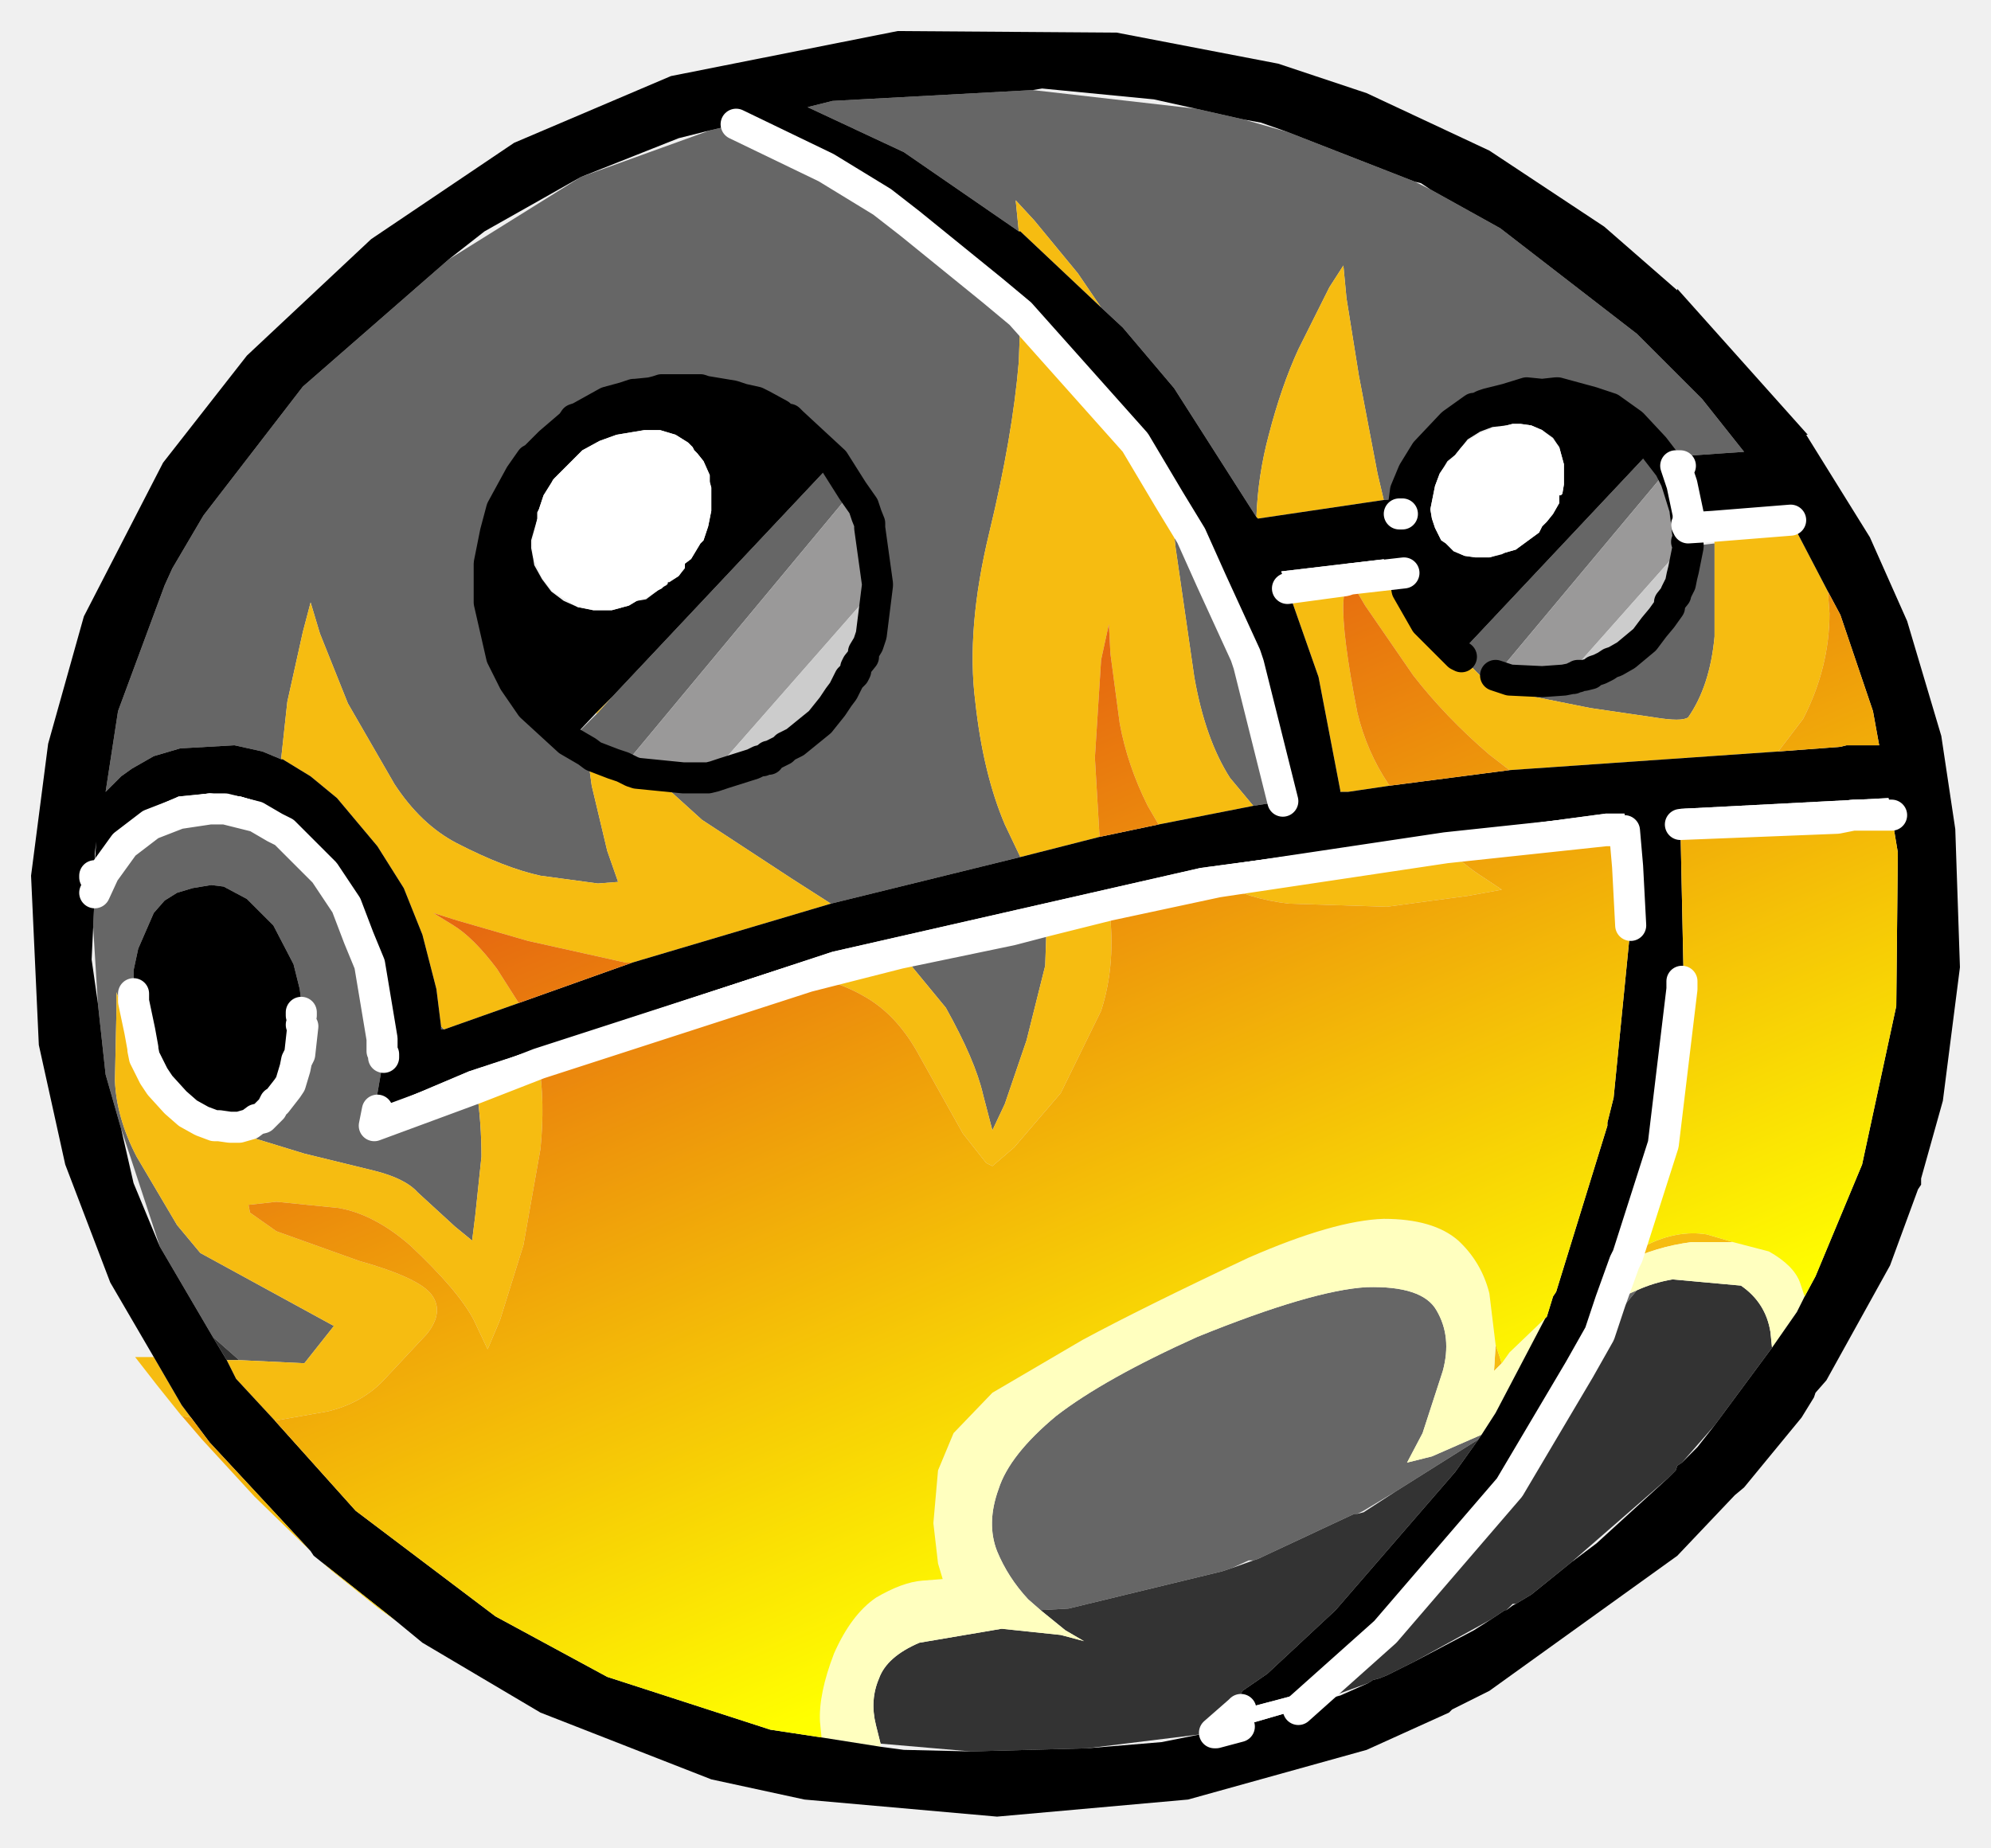
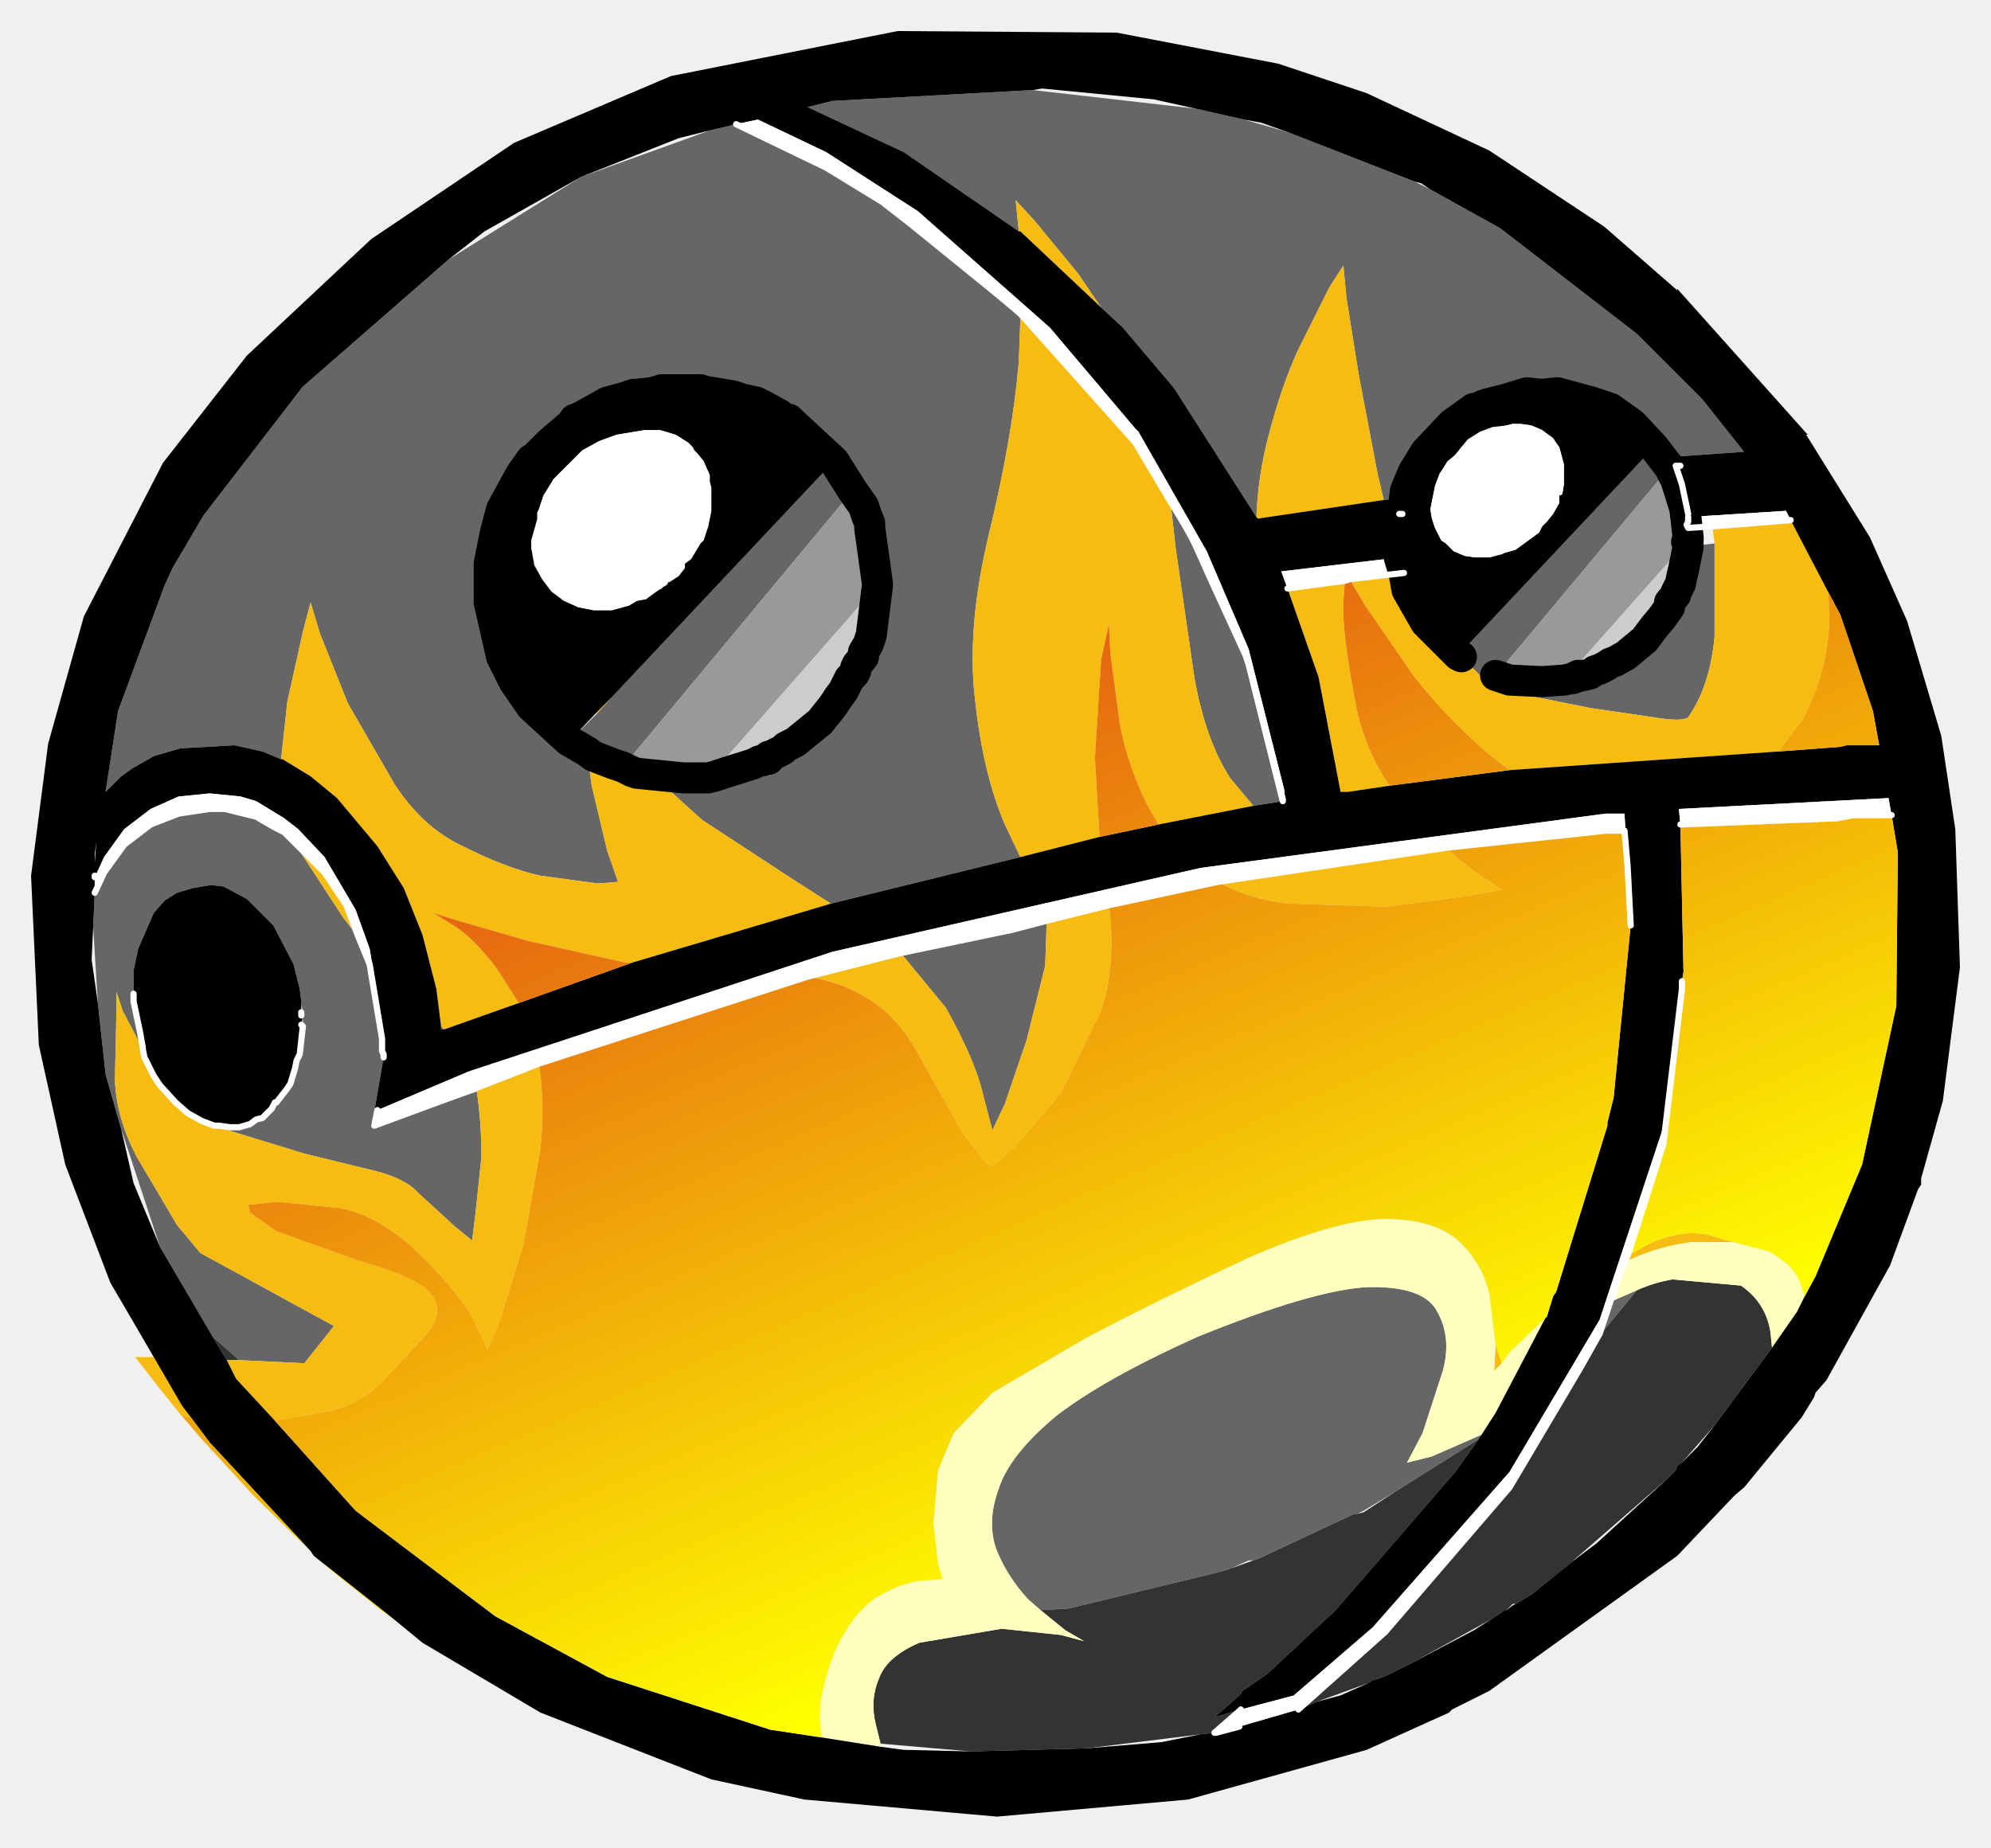
<svg xmlns="http://www.w3.org/2000/svg" width="444.854px" height="412.93px" viewBox="-32.05 -29.75 64.1 59.5">
  <defs>
    <linearGradient gradientTransform="matrix(-0.0067, -0.0156, 0.0156, -0.0067, 2.55, 6.8)" gradientUnits="userSpaceOnUse" id="gradient0" spreadMethod="pad" x1="-819.2" x2="819.2">
      <stop offset="0.0" stop-color="#ffff00" />
      <stop offset="1.0" stop-color="#e66910" />
    </linearGradient>
  </defs>
  <g id="x1_shape0" transform="matrix(1, 0, 0, 1, 0, 0)">
    <path d="M1.2 -26.85 L6.45 -26.25 8.0 -25.9 9.4 -25.5 13.5 -23.9 14.0 -23.65 16.25 -22.4 20.65 -19.0 22.75 -16.9 24.1 -15.2 21.95 -15.05 22.05 -14.75 21.9 -14.75 22.1 -14.15 21.95 -14.15 21.9 -14.3 21.95 -14.15 21.9 -14.15 21.9 -14.3 21.7 -14.7 21.2 -15.35 21.7 -14.7 16.1 -8.0 16.55 -7.85 17.6 -7.75 17.65 -7.75 18.25 -7.8 18.55 -7.9 18.65 -7.95 18.75 -7.95 18.8 -7.95 18.8 -8.0 18.95 -8.0 19.15 -8.05 19.3 -8.15 19.35 -8.15 19.65 -8.25 19.95 -8.45 20.3 -8.65 20.9 -9.15 21.45 -9.85 21.7 -10.2 21.7 -10.35 21.9 -10.55 21.9 -10.6 21.9 -10.65 22.05 -10.95 22.1 -11.2 22.05 -10.95 21.9 -10.65 21.95 -10.9 22.05 -10.95 22.05 -11.0 22.1 -11.2 22.15 -11.4 22.3 -12.15 23.15 -12.25 23.15 -9.25 Q23.0 -7.65 22.3 -6.65 22.1 -6.5 21.2 -6.65 L19.15 -6.95 17.15 -7.35 16.3 -7.55 15.75 -7.85 15.0 -8.6 14.95 -8.65 14.9 -8.65 21.2 -15.35 21.2 -15.4 21.05 -15.6 20.9 -15.7 20.5 -16.1 19.8 -16.6 19.2 -16.8 18.95 -16.9 18.1 -17.1 18.05 -17.1 17.6 -17.05 17.1 -17.1 16.55 -16.95 16.45 -16.9 16.4 -16.9 15.85 -16.75 15.7 -16.7 15.5 -16.6 15.4 -16.6 14.7 -16.1 13.85 -15.2 13.45 -14.55 13.15 -13.95 13.05 -13.2 13.0 -13.2 13.0 -13.35 13.1 -13.7 12.5 -13.65 12.3 -14.5 11.7 -17.65 11.3 -20.15 11.2 -21.2 10.75 -20.5 9.75 -18.5 Q9.2 -17.3 8.8 -15.75 8.45 -14.45 8.4 -13.1 L5.75 -17.25 4.1 -19.2 3.4 -19.85 2.65 -20.95 1.25 -22.65 0.65 -23.3 0.75 -22.3 -2.95 -24.85 -6.05 -26.3 -5.25 -26.5 1.2 -26.85 M-0.1 -20.4 L0.8 -19.5 0.75 -18.1 Q0.55 -15.7 -0.2 -12.6 -0.95 -9.5 -0.65 -7.15 -0.4 -4.85 0.3 -3.2 L0.8 -2.15 -5.3 -0.65 -6.55 -1.45 -9.45 -3.35 -11.05 -4.8 -10.05 -4.7 -9.6 -4.7 -9.25 -4.7 -9.05 -4.75 -9.25 -4.7 -9.6 -4.7 -9.6 -4.75 -9.2 -4.75 -9.05 -4.75 -8.75 -4.85 -8.25 -4.95 -7.8 -5.15 -7.5 -5.25 -7.45 -5.3 -7.4 -5.3 -7.3 -5.3 -7.3 -5.35 -7.3 -5.3 -7.4 -5.3 -7.35 -5.35 -7.3 -5.35 -7.3 -5.4 -7.25 -5.4 -7.15 -5.45 -7.25 -5.4 -7.3 -5.4 -7.25 -5.45 -7.15 -5.45 -6.85 -5.6 -6.8 -5.65 -6.75 -5.7 -6.6 -5.75 -6.55 -5.8 -6.45 -5.85 -5.65 -6.5 -5.25 -7.0 -5.65 -6.5 -6.45 -5.85 -6.55 -5.8 -6.45 -5.9 -5.65 -6.55 -5.25 -7.0 -5.05 -7.3 -4.85 -7.55 -4.7 -7.9 -4.65 -7.95 -4.55 -8.05 -4.65 -7.95 -4.5 -8.15 -4.55 -8.05 -4.5 -8.2 -4.5 -8.25 -4.4 -8.35 -4.25 -8.6 -4.1 -9.0 -4.05 -9.15 -4.0 -9.3 -4.0 -9.45 -3.9 -9.75 -3.85 -10.35 -3.75 -10.95 -3.9 -12.3 -4.05 -12.75 -4.05 -12.9 -4.15 -13.15 -4.05 -12.9 -4.05 -12.75 -4.15 -13.15 -4.25 -13.45 -4.55 -14.0 -4.6 -13.95 -5.2 -14.9 -4.6 -13.95 -12.0 -5.05 -12.05 -5.05 -12.3 -5.15 -13.15 -5.6 -13.15 -5.55 -13.0 -4.45 -12.5 -2.35 -12.15 -1.35 -12.8 -1.3 -14.65 -1.55 Q-15.8 -1.8 -17.35 -2.6 -18.5 -3.2 -19.35 -4.5 L-20.85 -7.1 -21.75 -9.35 -22.05 -10.35 -22.3 -9.4 -22.8 -7.15 -23.0 -5.3 -23.6 -5.55 -24.5 -5.75 -26.25 -5.65 -27.1 -5.4 -27.8 -5.0 -28.15 -4.75 -28.65 -4.25 -28.25 -6.85 -26.75 -10.9 -26.5 -11.45 -25.5 -13.15 -22.3 -17.3 -17.6 -21.4 -13.35 -24.05 -9.2 -25.55 -8.35 -25.75 -5.45 -24.35 -2.75 -22.55 -0.1 -20.4 M8.3 -3.8 L7.55 -4.7 Q6.75 -5.95 6.4 -7.95 L5.8 -12.1 5.65 -13.45 6.95 -11.05 8.05 -8.65 8.15 -8.35 9.25 -3.95 8.3 -3.8 M-19.9 6.0 L-20.0 6.5 -20.0 6.55 -16.7 5.4 Q-16.55 6.4 -16.55 7.5 L-16.75 9.4 -16.85 10.2 -17.4 9.75 -18.6 8.65 Q-19.0 8.2 -20.0 7.95 L-22.25 7.4 -24.7 6.65 -25.0 6.5 -24.65 6.55 -24.35 6.55 -23.95 6.45 -23.8 6.3 -23.6 6.25 -23.3 5.95 -23.2 5.75 -23.15 5.75 -22.95 5.55 -22.8 5.3 -22.7 5.15 -22.55 4.65 -22.45 4.4 -22.4 4.2 -22.3 3.3 -22.3 3.0 -22.3 2.8 -22.35 2.6 -22.35 2.5 -22.4 2.1 -22.6 1.3 -23.25 0.05 -24.1 -0.8 -24.85 -1.2 -25.25 -1.25 -25.85 -1.15 -26.35 -1.0 -26.75 -0.75 -27.1 -0.35 -27.6 0.8 -27.75 1.5 -27.75 2.25 -27.75 2.5 -27.55 3.45 -27.5 3.95 -28.1 2.8 -28.3 2.2 -28.3 2.75 -28.35 5.05 Q-28.3 6.25 -27.65 7.5 L-26.35 9.7 -25.6 10.6 -21.3 12.95 -22.25 14.15 -24.35 14.05 -25.2 13.3 -26.9 10.4 -28.15 6.6 -28.65 4.85 -28.9 2.55 -29.05 0.1 -29.0 -1.0 -28.7 -1.65 -28.05 -2.55 -27.2 -3.2 -26.3 -3.55 -25.3 -3.7 -24.8 -3.7 -23.8 -3.45 -23.2 -3.1 -22.6 -2.65 -22.55 -2.6 -22.5 -2.5 -21.0 -0.2 -20.5 0.45 -20.15 1.3 -19.75 3.7 -19.75 4.1 -19.7 4.2 -19.7 4.3 -20.0 6.05 -19.9 6.0 M0.5 0.2 L1.65 -0.1 1.6 1.35 1.0 3.75 0.3 5.8 -0.1 6.65 -0.4 5.5 Q-0.65 4.4 -1.6 2.7 L-3.0 1.0 0.5 0.2 M18.55 -7.9 L18.6 -7.9 18.65 -7.95 18.6 -7.9 18.55 -7.9 M19.85 12.15 L20.65 11.8 19.45 13.25 19.85 12.15 M15.65 16.45 L15.55 16.6 12.85 18.3 11.85 18.9 11.65 19.0 11.55 19.0 8.45 20.45 8.3 20.5 8.15 20.5 7.6 20.75 7.3 20.85 2.35 22.05 1.45 22.1 1.05 21.75 Q0.4 21.05 0.05 20.2 -0.3 19.3 0.1 18.2 0.45 17.1 1.95 15.85 3.5 14.65 6.5 13.3 10.2 11.8 11.95 11.7 13.75 11.65 14.2 12.45 14.7 13.3 14.4 14.4 L13.75 16.4 13.25 17.35 14.05 17.15 15.65 16.45 M-13.75 -5.9 L-13.15 -5.55 -13.75 -5.9 -13.7 -5.9 -12.85 -6.75 -12.35 -7.3 -5.2 -14.9 -5.0 -14.6 -5.2 -14.95 -5.65 -15.4 -6.15 -15.9 -6.55 -16.15 -6.65 -16.25 -6.8 -16.3 -6.95 -16.4 -7.15 -16.55 -7.5 -16.7 -7.7 -16.8 -7.85 -16.85 -8.25 -17.0 -8.85 -17.15 -9.35 -17.15 -9.5 -17.2 -9.65 -17.2 -10.05 -17.25 -10.45 -17.2 -10.75 -17.2 -10.9 -17.15 -10.75 -17.2 -10.85 -17.15 -10.9 -17.15 -11.35 -17.15 -11.6 -17.05 -11.65 -17.05 -11.95 -16.95 -11.65 -17.05 -11.9 -16.95 -11.95 -16.95 -12.5 -16.8 -13.05 -16.55 -13.4 -16.3 -13.55 -16.25 -13.65 -16.1 -14.0 -15.9 -14.7 -15.2 -14.85 -15.0 -14.95 -14.95 -15.3 -14.45 -15.9 -13.35 -16.1 -12.6 -16.2 -12.25 -16.3 -11.6 -16.3 -10.35 -15.9 -8.6 -15.5 -7.8 -14.95 -7.0 -13.75 -5.9 M-17.85 3.3 L-17.75 3.4 -17.85 3.4 -17.85 3.3 M-12.0 -5.05 L-12.3 -5.15 -12.0 -5.05" fill="#666666" fill-rule="evenodd" stroke="none" />
    <path d="M25.0 13.65 L23.15 16.15 22.1 17.35 21.95 17.45 21.9 17.6 21.65 17.85 18.55 20.55 17.25 21.6 16.75 21.9 16.65 21.9 16.45 22.1 16.4 22.1 15.95 22.4 13.5 23.75 12.6 24.2 12.35 24.3 12.15 24.35 12.0 24.45 10.35 25.05 9.75 25.3 12.55 22.8 16.55 18.15 18.8 14.35 19.45 13.25 20.65 11.8 Q21.2 11.55 21.8 11.45 L24.0 11.65 Q24.8 12.2 24.95 13.15 L25.0 13.65 M7.05 26.05 L6.6 26.1 2.95 26.55 -0.8 26.65 -3.7 26.4 -3.85 25.8 Q-4.05 25.0 -3.75 24.3 -3.5 23.6 -2.45 23.15 L0.2 22.7 2.1 22.9 2.85 23.1 2.25 22.75 1.45 22.1 2.35 22.05 7.3 20.85 7.6 20.75 8.3 20.5 8.45 20.45 11.55 19.0 11.65 19.0 11.85 18.95 12.85 18.3 15.55 16.6 14.8 17.65 10.95 22.1 8.75 24.15 7.95 24.7 7.9 24.8 7.05 25.55 7.9 25.3 7.85 25.35 7.05 26.05 M-24.75 14.05 L-25.2 13.3 -24.35 14.05 -24.75 14.05" fill="#333333" fill-rule="evenodd" stroke="none" />
    <path d="M25.6 -13.0 L26.8 -10.7 26.85 -10.0 Q26.85 -8.25 26.0 -6.6 L25.2 -5.55 16.55 -4.95 15.9 -5.45 Q14.5 -6.65 13.45 -8.0 L11.9 -10.25 11.4 -11.1 13.15 -11.3 13.25 -10.75 13.85 -9.7 14.9 -8.65 14.95 -8.65 15.0 -8.6 15.75 -7.85 16.3 -7.55 17.15 -7.35 19.15 -6.95 21.2 -6.65 Q22.1 -6.5 22.3 -6.65 23.0 -7.65 23.15 -9.25 L23.15 -12.25 23.1 -12.65 23.1 -12.8 25.6 -13.0 M12.7 -4.45 L11.35 -4.25 11.1 -4.25 11.1 -4.3 10.4 -7.95 9.4 -10.8 11.25 -11.05 11.2 -10.35 Q11.15 -9.35 11.65 -6.8 11.95 -5.55 12.65 -4.5 L12.7 -4.45 M12.5 -13.65 L8.45 -13.05 8.4 -13.1 Q8.45 -14.45 8.8 -15.75 9.2 -17.3 9.75 -18.5 L10.75 -20.5 11.2 -21.2 11.3 -20.15 11.7 -17.65 12.3 -14.5 12.5 -13.65 M3.4 -19.85 L0.8 -22.3 0.75 -22.3 0.65 -23.3 1.25 -22.65 2.65 -20.95 3.4 -19.85 M-27.1 13.95 L-26.2 15.5 -25.9 15.9 -26.2 15.85 -27.0 14.85 -27.7 13.95 -27.1 13.95 M0.8 -19.5 L0.8 -19.65 4.5 -15.5 5.6 -13.65 5.65 -13.45 5.8 -12.1 6.4 -7.95 Q6.75 -5.95 7.55 -4.7 L8.3 -3.8 5.25 -3.2 4.9 -3.8 Q4.25 -5.1 4.0 -6.45 L3.7 -8.7 3.65 -9.65 3.4 -8.5 3.2 -5.35 3.35 -2.8 0.8 -2.15 0.3 -3.2 Q-0.4 -4.85 -0.65 -7.15 -0.95 -9.5 -0.2 -12.6 0.55 -15.7 0.75 -18.1 L0.8 -19.5 M1.65 -0.1 L3.65 -0.6 Q3.9 1.25 3.4 2.8 L2.1 5.45 0.6 7.2 -0.1 7.8 -0.3 7.7 -1.05 6.75 -2.45 4.25 Q-3.15 2.95 -4.2 2.35 -5.05 1.85 -6.05 1.7 L-3.1 0.95 -3.0 1.0 -1.6 2.7 Q-0.65 4.4 -0.4 5.5 L-0.1 6.65 0.3 5.8 1.0 3.75 1.6 1.35 1.65 -0.1 M7.15 -1.35 L14.5 -2.45 Q15.15 -1.85 15.7 -1.5 L16.3 -1.1 15.2 -0.9 12.6 -0.55 9.45 -0.65 Q8.15 -0.8 7.15 -1.35 M-16.75 5.3 L-14.7 4.5 Q-14.5 5.75 -14.65 7.25 L-15.2 10.35 -15.95 12.75 -16.35 13.7 -16.8 12.75 Q-17.3 11.8 -18.85 10.35 -20.0 9.35 -21.15 9.15 L-23.15 8.95 -24.05 9.05 -24.0 9.3 -23.15 9.9 -20.5 10.85 Q-18.55 11.4 -18.15 11.95 -17.75 12.5 -18.3 13.2 L-19.75 14.75 Q-20.45 15.45 -21.5 15.7 L-23.2 16.0 -24.45 14.65 -24.75 14.05 -24.35 14.05 -22.25 14.15 -21.3 12.95 -25.6 10.6 -26.35 9.7 -27.65 7.5 Q-28.3 6.25 -28.35 5.05 L-28.3 2.75 -28.3 2.2 -28.1 2.8 -27.5 3.95 -27.45 4.0 -27.45 4.05 -27.4 4.3 -27.1 4.9 -26.9 5.2 -26.4 5.75 -26.0 6.1 -25.55 6.35 -25.15 6.5 -25.0 6.5 -24.7 6.65 -22.25 7.4 -20.0 7.95 Q-19.0 8.2 -18.6 8.65 L-17.4 9.75 -16.85 10.2 -16.75 9.4 -16.55 7.5 Q-16.55 6.4 -16.7 5.4 L-16.75 5.3 M15.0 -8.6 L14.9 -8.65 15.0 -8.6 M20.35 10.7 L20.95 10.35 Q21.95 9.85 22.9 10.0 L23.75 10.25 22.4 10.25 Q21.25 10.4 20.25 10.9 L20.35 10.7 M16.3 14.15 L16.05 14.4 16.1 13.6 16.1 13.55 16.3 14.15 M-23.0 -5.3 L-22.8 -7.15 -22.3 -9.4 -22.05 -10.35 -21.75 -9.35 -20.85 -7.1 -19.35 -4.5 Q-18.5 -3.2 -17.35 -2.6 -15.8 -1.8 -14.65 -1.55 L-12.8 -1.3 -12.15 -1.35 -12.5 -2.35 -13.0 -4.45 -13.15 -5.55 -12.95 -5.4 -12.3 -5.15 -12.95 -5.4 -13.15 -5.55 -13.15 -5.6 -12.3 -5.15 -12.05 -5.05 -11.7 -4.9 -11.55 -4.85 -11.05 -4.8 -9.45 -3.35 -6.55 -1.45 -5.3 -0.65 -11.7 1.25 -11.9 1.25 -15.05 0.55 -17.3 -0.1 -18.1 -0.35 -17.45 0.05 Q-16.8 0.45 -16.05 1.45 L-15.35 2.55 -17.75 3.4 -17.85 3.3 -18.0 2.1 -18.45 0.35 -19.05 -1.15 -19.9 -2.5 -21.2 -4.05 -22.05 -4.75 -22.95 -5.3 -23.0 -5.3 M-22.55 -2.6 L-21.6 -1.65 -20.9 -0.6 -20.5 0.45 -21.0 -0.2 -22.5 -2.5 -22.55 -2.6 M-12.35 -7.3 L-12.85 -6.75 -12.85 -6.8 -12.35 -7.3" fill="#f6bc11" fill-rule="evenodd" stroke="none" />
    <path d="M26.05 12.0 L25.8 12.5 25.0 13.65 24.95 13.15 Q24.8 12.2 24.0 11.65 L21.8 11.45 Q21.2 11.55 20.65 11.8 L19.85 12.15 19.8 12.15 20.25 10.9 Q21.25 10.4 22.4 10.25 L23.75 10.25 24.9 10.55 Q25.7 11.0 25.9 11.55 L26.05 12.0 M-3.7 26.5 L-5.6 26.2 -5.65 25.7 Q-5.7 24.8 -5.2 23.5 -4.65 22.25 -3.85 21.7 -3.0 21.2 -2.35 21.15 L-1.7 21.1 -1.85 20.6 -2.0 19.3 -1.85 17.6 -1.35 16.4 -0.1 15.1 2.8 13.4 Q4.75 12.35 8.15 10.75 10.9 9.55 12.5 9.5 14.1 9.5 14.9 10.2 15.65 10.9 15.9 11.9 L16.1 13.55 16.1 13.6 16.05 14.4 16.3 14.15 16.55 13.8 17.75 12.65 17.7 12.7 16.1 15.75 15.65 16.45 14.05 17.15 13.25 17.35 13.75 16.4 14.4 14.4 Q14.7 13.3 14.2 12.45 13.75 11.65 11.95 11.7 10.2 11.8 6.5 13.3 3.5 14.65 1.95 15.85 0.45 17.1 0.1 18.2 -0.3 19.3 0.05 20.2 0.4 21.05 1.05 21.75 L1.45 22.1 2.25 22.75 2.85 23.1 2.1 22.9 0.2 22.7 -2.45 23.15 Q-3.5 23.6 -3.75 24.3 -4.05 25.0 -3.85 25.8 L-3.7 26.4 -3.7 26.5" fill="#ffffbf" fill-rule="evenodd" stroke="none" />
    <path d="M6.45 -26.25 L5.1 -26.55 1.5 -26.9 1.2 -26.85 -5.25 -26.5 -6.05 -26.3 -2.95 -24.85 0.75 -22.3 0.8 -22.3 3.4 -19.85 4.1 -19.2 5.75 -17.25 8.4 -13.1 8.45 -13.05 12.5 -13.65 13.1 -13.7 13.0 -13.35 13.0 -13.2 13.0 -12.85 13.0 -12.65 12.95 -12.45 13.0 -11.9 13.0 -11.8 13.0 -11.9 12.95 -12.45 13.0 -12.65 13.0 -12.85 13.1 -13.2 13.2 -13.95 13.45 -14.55 13.85 -15.2 14.7 -16.1 15.4 -16.6 15.5 -16.6 15.7 -16.7 15.85 -16.75 16.45 -16.9 17.1 -17.1 17.6 -17.05 18.05 -17.1 18.1 -17.1 18.95 -16.9 19.2 -16.8 19.8 -16.6 20.5 -16.1 20.9 -15.7 21.05 -15.6 21.2 -15.4 21.2 -15.35 20.5 -16.1 21.2 -15.35 14.9 -8.65 13.85 -9.7 13.25 -10.75 13.15 -11.3 13.0 -11.8 9.2 -11.35 9.4 -10.8 10.4 -7.95 11.1 -4.3 11.1 -4.25 11.35 -4.25 12.7 -4.45 16.55 -4.95 25.2 -5.55 27.2 -5.7 27.4 -5.75 28.45 -5.75 28.25 -6.85 27.2 -9.95 26.8 -10.7 25.6 -13.0 25.45 -13.3 22.3 -13.1 22.25 -13.2 22.3 -13.2 22.3 -13.3 22.2 -14.15 22.2 -14.25 22.05 -14.75 21.95 -15.05 24.1 -15.2 22.75 -16.9 20.65 -19.0 16.25 -22.4 14.0 -23.65 13.7 -23.85 13.5 -23.9 9.4 -25.5 8.55 -25.8 8.0 -25.9 6.45 -26.25 M-27.1 13.95 L-28.5 11.55 -29.95 7.75 -30.8 3.9 -31.05 -1.55 -30.5 -5.8 -29.35 -9.9 -26.8 -14.85 -24.1 -18.3 -20.1 -22.05 -15.5 -25.15 -10.45 -27.3 -3.15 -28.75 3.9 -28.7 9.1 -27.7 11.95 -26.75 15.9 -24.9 19.6 -22.45 21.95 -20.4 21.95 -20.45 26.15 -15.75 26.1 -15.75 28.15 -12.45 29.35 -9.75 30.45 -6.05 30.9 -3.05 31.05 1.4 30.5 5.7 29.8 8.2 29.8 8.4 29.7 8.55 28.8 11.0 26.75 14.7 26.4 15.1 26.35 15.25 25.95 15.9 24.1 18.15 23.8 18.4 21.95 20.35 15.9 24.7 14.7 25.3 14.6 25.4 11.95 26.6 6.2 28.2 0.05 28.75 -6.15 28.2 -9.15 27.55 -14.65 25.4 -18.45 23.15 -19.3 22.45 -21.7 20.55 -21.95 20.35 -22.05 20.2 -25.3 16.7 -25.9 15.9 -26.2 15.5 -27.1 13.95 M14.4 -14.65 L14.3 -14.5 14.15 -14.1 14.0 -13.35 14.05 -13.05 14.15 -12.75 14.35 -12.35 14.5 -12.25 14.75 -12.0 15.1 -11.85 15.45 -11.8 15.9 -11.8 16.3 -11.9 16.4 -11.95 16.75 -12.05 17.5 -12.6 17.6 -12.8 17.75 -12.95 17.95 -13.2 18.15 -13.55 18.15 -13.8 18.2 -13.8 18.25 -13.85 18.3 -14.15 18.3 -14.8 18.15 -15.35 17.95 -15.65 17.6 -15.9 17.25 -16.05 16.9 -16.1 16.65 -16.1 16.45 -16.05 16.0 -16.0 15.6 -15.85 15.2 -15.6 15.0 -15.35 14.8 -15.1 14.55 -14.9 14.4 -14.65 M19.2 -16.8 L18.1 -17.1 19.2 -16.8 M0.8 -2.15 L3.35 -2.8 5.25 -3.2 8.3 -3.8 9.25 -3.95 9.35 -4.0 9.3 -4.2 9.3 -4.3 8.15 -8.85 6.8 -12.0 4.6 -15.85 4.5 -15.95 1.75 -19.2 -2.5 -22.95 -5.45 -24.85 -7.65 -25.9 -8.35 -25.75 -9.2 -25.55 -10.2 -25.3 -13.35 -24.05 -16.45 -22.3 -17.6 -21.4 -22.3 -17.3 -25.5 -13.15 -26.5 -11.45 -26.75 -10.9 -28.25 -6.85 -28.65 -4.25 -28.15 -4.75 -27.8 -5.0 -27.1 -5.4 -26.25 -5.65 -24.5 -5.75 -23.6 -5.55 -23.0 -5.3 -22.95 -5.3 -22.05 -4.75 -21.2 -4.05 -19.9 -2.5 -19.05 -1.15 -18.45 0.35 -18.0 2.1 -17.85 3.3 -17.85 3.4 -17.75 3.4 -15.35 2.55 -11.7 1.25 -5.3 -0.65 0.8 -2.15 M20.35 -1.85 L20.25 -3.55 19.65 -3.55 6.6 -1.8 -5.25 0.9 -16.95 4.75 -19.9 6.0 -20.0 6.05 -19.7 4.3 -19.7 4.2 -19.7 3.65 -19.75 3.65 -19.75 3.2 -20.15 0.8 -20.6 -0.45 -21.6 -2.15 -22.45 -3.05 -22.9 -3.4 -23.8 -3.95 -24.3 -4.1 -25.3 -4.2 -26.3 -4.1 -27.2 -3.7 -28.05 -3.05 -28.7 -2.15 -28.95 -1.6 -29.0 -1.55 -29.0 -1.5 -29.0 -1.0 -29.05 0.1 -29.1 1.15 -28.9 2.55 -28.65 4.85 -28.15 6.6 -27.75 8.35 -26.9 10.4 -25.2 13.3 -24.75 14.05 -24.45 14.65 -23.2 16.0 -20.6 18.9 -16.1 22.3 -12.5 24.25 -7.25 25.95 -5.6 26.2 -3.7 26.5 -2.95 26.6 -0.8 26.65 2.95 26.55 5.35 26.35 6.6 26.1 7.05 26.05 7.1 26.05 7.85 25.85 9.75 25.3 10.35 25.05 11.1 24.85 12.0 24.45 12.15 24.35 12.35 24.3 12.6 24.2 13.5 23.75 15.4 22.75 15.95 22.4 16.4 22.1 16.45 22.1 16.65 21.95 16.75 21.9 17.25 21.6 18.55 20.55 19.35 19.95 21.65 17.85 21.9 17.6 21.95 17.45 22.1 17.35 22.6 16.85 23.15 16.15 25.0 13.65 25.8 12.5 26.05 12.0 26.4 11.35 27.9 7.75 29.0 2.65 29.05 -2.3 28.85 -3.5 28.75 -4.05 22.0 -3.7 22.05 -3.2 22.15 1.55 22.1 1.85 21.5 6.55 19.45 12.75 16.55 17.65 12.15 22.65 9.6 24.85 7.9 25.3 7.05 25.55 7.9 24.8 7.95 24.7 8.75 24.15 10.95 22.1 14.8 17.65 15.55 16.6 15.65 16.45 16.1 15.75 17.7 12.7 17.75 12.65 17.95 12.0 18.05 11.85 19.7 6.5 19.7 6.4 19.9 5.6 20.45 0.05 20.35 -1.85 M-13.75 -5.9 L-14.95 -7.0 -15.5 -7.8 -15.9 -8.6 -16.3 -10.35 -16.3 -11.6 -16.2 -12.25 -16.1 -12.6 -15.9 -13.35 -15.3 -14.45 -14.95 -14.95 -14.85 -15.0 -14.7 -15.2 -14.35 -15.5 -13.65 -16.1 -13.55 -16.25 -13.4 -16.3 -12.5 -16.8 -11.95 -16.95 -11.9 -16.95 -11.65 -17.05 -11.6 -17.05 -11.1 -17.1 -10.85 -17.15 -10.75 -17.2 -10.45 -17.2 -9.65 -17.2 -9.5 -17.2 -9.35 -17.15 -8.45 -17.0 -8.15 -16.9 -7.85 -16.85 -7.7 -16.8 -7.5 -16.7 -6.95 -16.4 -6.8 -16.3 -6.65 -16.25 -6.55 -16.15 -5.65 -15.4 -5.2 -14.9 -6.55 -16.15 -5.2 -14.9 -12.35 -7.3 -12.85 -6.8 -13.7 -5.9 -13.75 -5.9 M-29.0 -1.95 L-28.95 -2.65 -29.0 -2.25 -29.0 -1.95 M-27.75 2.25 L-27.75 1.5 -27.6 0.8 -27.1 -0.35 -26.75 -0.75 -26.35 -1.0 -25.85 -1.15 -25.25 -1.25 -24.85 -1.2 -24.1 -0.8 -23.25 0.05 -22.6 1.3 -22.4 2.1 -22.35 2.5 -22.35 2.6 -22.35 2.85 -22.35 2.95 -22.3 3.0 -22.35 3.25 -22.3 3.3 -22.4 4.2 -22.5 4.4 -22.55 4.65 -22.7 5.15 -22.8 5.3 -23.15 5.75 -23.2 5.75 -23.3 5.95 -23.6 6.25 -23.8 6.3 -24.0 6.45 -24.35 6.55 -24.65 6.55 -25.0 6.5 -25.15 6.5 -25.55 6.35 -26.0 6.1 -26.4 5.75 -26.9 5.2 -27.1 4.9 -27.4 4.3 -27.45 4.05 -27.45 4.0 -27.55 3.45 -27.75 2.5 -27.75 2.25 M-7.7 -16.8 L-8.15 -16.9 -7.7 -16.8 M-9.2 -14.25 L-9.2 -14.45 -9.4 -14.9 -9.6 -15.15 -9.7 -15.25 -9.75 -15.35 -9.9 -15.5 -10.3 -15.75 -10.8 -15.9 -11.3 -15.9 -12.2 -15.75 -12.75 -15.55 -13.3 -15.25 -14.2 -14.35 -14.25 -14.3 -14.3 -14.2 -14.55 -13.8 -14.7 -13.35 -14.75 -13.25 -14.75 -13.05 -14.95 -12.35 -14.95 -12.1 -14.9 -11.85 -14.85 -11.55 -14.6 -11.1 -14.3 -10.7 -13.9 -10.4 -13.45 -10.2 -12.95 -10.1 -12.35 -10.1 -11.8 -10.25 -11.55 -10.4 -11.25 -10.45 -10.85 -10.75 -10.75 -10.8 -10.7 -10.85 -10.6 -10.9 -10.55 -10.95 -10.55 -11.0 -10.5 -11.0 -10.2 -11.2 -10.0 -11.45 -10.0 -11.5 -10.0 -11.6 -9.8 -11.75 -9.5 -12.25 -9.4 -12.35 -9.25 -12.8 -9.15 -13.3 -9.15 -14.05 -9.2 -14.25 M-14.85 -15.0 L-14.35 -15.5 -14.85 -15.0 M-16.3 -11.6 L-16.1 -12.6 -16.3 -11.6" fill="#000000" fill-rule="evenodd" stroke="none" />
    <path d="M22.05 -14.75 L22.2 -14.25 22.2 -14.15 22.3 -13.3 22.3 -13.2 22.1 -14.15 21.9 -14.75 22.05 -14.75 M22.3 -13.1 L25.45 -13.3 25.6 -13.0 23.1 -12.8 22.3 -12.75 22.25 -12.85 22.3 -12.95 22.3 -13.1 M9.4 -10.8 L9.2 -11.35 13.0 -11.8 13.15 -11.3 11.4 -11.1 11.25 -11.05 9.4 -10.8 M13.0 -12.85 L13.0 -13.2 13.05 -13.2 13.1 -13.2 13.0 -12.85 M15.9 -11.8 L15.45 -11.8 15.1 -11.85 14.75 -12.0 14.5 -12.25 14.35 -12.35 14.15 -12.75 14.05 -13.05 14.0 -13.35 14.15 -14.1 14.3 -14.5 14.4 -14.65 14.55 -14.85 14.8 -15.1 15.0 -15.35 15.2 -15.55 15.6 -15.8 16.0 -15.95 16.45 -16.05 16.65 -16.1 16.9 -16.1 17.25 -16.05 17.6 -15.9 17.95 -15.6 18.15 -15.35 18.3 -14.8 18.3 -14.15 18.25 -13.85 18.2 -13.8 18.15 -13.8 18.15 -13.55 17.95 -13.2 17.75 -12.95 17.6 -12.8 17.5 -12.6 16.75 -12.05 16.4 -11.95 15.9 -11.8 M0.8 -19.65 L-0.1 -20.4 -2.75 -22.55 -3.65 -23.25 -5.45 -24.35 -8.35 -25.75 -7.65 -25.9 -5.45 -24.85 -2.5 -22.95 1.75 -19.2 4.5 -15.95 4.6 -15.85 6.8 -12.0 8.15 -8.85 9.3 -4.3 9.3 -4.2 9.35 -4.0 9.25 -3.95 8.15 -8.35 8.05 -8.65 6.95 -11.05 6.3 -12.5 5.6 -13.65 4.5 -15.5 0.8 -19.65 M3.65 -0.6 L1.65 -0.1 0.5 0.2 -3.1 0.95 -6.05 1.7 -14.7 4.5 -16.75 5.3 -20.0 6.5 -19.9 6.0 -16.95 4.75 -5.25 0.9 6.6 -1.8 19.65 -3.55 20.25 -3.55 20.35 -1.85 20.25 -3.0 19.65 -3.0 14.5 -2.45 7.15 -1.35 3.65 -0.6 M22.05 -3.2 L22.0 -3.7 28.75 -4.05 28.85 -3.5 27.6 -3.5 27.1 -3.4 22.05 -3.2 M9.75 25.3 L7.85 25.85 7.1 26.05 7.05 26.05 7.85 25.35 7.9 25.3 9.6 24.85 12.15 22.65 16.55 17.65 19.45 12.75 21.5 6.55 22.1 1.85 22.1 2.1 21.5 7.1 20.35 10.7 20.25 10.9 19.8 12.15 19.45 13.2 18.8 14.35 16.55 18.15 12.55 22.8 9.75 25.3 M-29.0 -1.0 L-29.0 -1.5 -29.0 -1.55 -28.95 -1.6 -28.7 -2.15 -28.05 -3.05 -27.2 -3.7 -26.3 -4.1 -25.3 -4.2 -24.3 -4.1 -23.8 -3.95 -22.9 -3.4 -22.45 -3.05 -21.6 -2.15 -20.6 -0.45 -20.15 0.8 -19.75 3.2 -19.75 3.65 -19.7 3.65 -19.7 4.2 -19.75 4.1 -19.75 3.7 -20.15 1.3 -20.5 0.45 -20.9 -0.6 -21.6 -1.65 -22.55 -2.6 -22.6 -2.65 -22.9 -2.95 -23.2 -3.1 -23.8 -3.45 -24.8 -3.7 -25.3 -3.7 -26.3 -3.55 -27.2 -3.2 -28.05 -2.55 -28.7 -1.65 -29.0 -1.0 M-9.2 -14.25 L-9.2 -14.2 -9.15 -14.05 -9.15 -13.3 -9.25 -12.8 -9.4 -12.35 -9.5 -12.25 -9.8 -11.75 -10.0 -11.6 -10.0 -11.5 -10.2 -11.2 -10.45 -11.05 -10.55 -11.05 -10.55 -11.0 -10.7 -10.85 -10.75 -10.8 -10.85 -10.75 -11.25 -10.5 -11.55 -10.4 -11.8 -10.25 -12.35 -10.1 -12.95 -10.1 -13.45 -10.2 -14.25 -10.7 -14.6 -11.15 -14.9 -11.85 -14.9 -12.35 -14.75 -13.05 -14.75 -13.25 -14.7 -13.35 -14.55 -13.8 -14.3 -14.2 -14.2 -14.35 -13.3 -15.25 -12.75 -15.55 -12.2 -15.75 -11.3 -15.9 -10.8 -15.9 -10.3 -15.75 -9.9 -15.5 -9.75 -15.35 -9.7 -15.25 -9.6 -15.15 -9.4 -14.9 -9.2 -14.45 -9.2 -14.25" fill="#ffffff" fill-rule="evenodd" stroke="none" />
    <path d="M21.7 -14.7 L21.9 -14.3 21.9 -14.15 22.2 -13.3 22.25 -12.9 22.25 -12.85 22.3 -12.45 22.3 -12.35 22.25 -12.3 18.3 -7.85 18.25 -7.8 17.65 -7.75 17.6 -7.75 16.55 -7.85 17.6 -7.8 18.3 -7.85 17.6 -7.8 16.55 -7.85 16.1 -8.0 21.7 -14.7 M-4.6 -13.95 L-4.55 -14.0 -4.25 -13.45 -4.15 -13.15 -4.05 -12.75 -3.9 -12.3 -3.75 -10.95 -3.8 -10.9 -9.2 -4.75 -9.6 -4.75 -9.6 -4.7 -10.05 -4.7 -11.05 -4.8 -11.55 -4.85 -11.7 -4.9 -12.05 -5.05 -12.0 -5.05 -4.6 -13.95 -4.25 -13.45 -4.6 -13.95 M-12.0 -5.05 L-11.7 -4.9 -12.0 -5.05 M-3.8 -10.9 L-3.8 -10.95 -4.05 -12.75 -3.8 -10.95 -3.8 -10.9" fill="#9a9999" fill-rule="evenodd" stroke="none" />
    <path d="M18.25 -7.8 L18.3 -7.85 18.55 -7.9 18.25 -7.8 M22.3 -12.15 L22.15 -11.4 22.0 -10.95 21.95 -10.9 21.85 -10.55 21.7 -10.35 21.7 -10.2 21.2 -9.55 20.9 -9.15 19.95 -8.45 19.65 -8.25 19.35 -8.15 19.3 -8.15 19.15 -8.05 18.95 -8.0 18.8 -8.0 18.75 -8.0 18.75 -7.95 18.65 -7.95 18.55 -7.9 18.3 -7.85 22.25 -12.3 22.3 -12.15 M19.95 -8.45 L19.8 -8.4 19.65 -8.3 19.45 -8.2 19.3 -8.15 19.45 -8.2 19.65 -8.3 19.8 -8.4 19.95 -8.45 M-3.75 -10.95 L-3.85 -10.35 -4.0 -9.45 -4.0 -9.3 -4.05 -9.15 -4.1 -9.0 -4.25 -8.6 -4.4 -8.35 -4.5 -8.25 -4.5 -8.2 -4.5 -8.15 -4.65 -7.95 -4.7 -7.9 -4.85 -7.55 -5.05 -7.3 -5.25 -7.0 -5.65 -6.55 -6.45 -5.9 -6.55 -5.8 -6.6 -5.75 -6.75 -5.7 -6.8 -5.65 -6.85 -5.6 -7.25 -5.45 -7.3 -5.4 -7.3 -5.35 -7.35 -5.35 -7.4 -5.3 -7.45 -5.3 -7.5 -5.25 -7.8 -5.15 -8.75 -4.85 -9.05 -4.75 -9.2 -4.75 -3.8 -10.9 -3.75 -10.95 M-3.8 -10.9 L-4.0 -9.3 -3.8 -10.9 M-8.75 -4.85 L-9.05 -4.75 -8.75 -4.85 M-4.5 -8.15 L-4.5 -8.25 -4.45 -8.35 -4.25 -8.6 -4.25 -8.75 -4.1 -9.0 -4.25 -8.75 -4.25 -8.6 -4.45 -8.35 -4.5 -8.25 -4.5 -8.15 M-7.5 -5.25 L-7.6 -5.25 -7.8 -5.15 -7.6 -5.25 -7.5 -5.25 M-5.05 -7.3 L-4.9 -7.5 -4.7 -7.9 -4.9 -7.5 -5.05 -7.3 M-6.75 -5.7 L-6.55 -5.8 -6.75 -5.7" fill="#cccccc" fill-rule="evenodd" stroke="none" />
    <path d="M26.8 -10.7 L27.2 -9.95 28.25 -6.85 28.45 -5.75 27.4 -5.75 27.2 -5.7 25.2 -5.55 26.0 -6.6 Q26.85 -8.25 26.85 -10.0 L26.8 -10.7 M16.55 -4.95 L12.7 -4.45 12.65 -4.5 Q11.95 -5.55 11.65 -6.8 11.15 -9.35 11.2 -10.35 L11.25 -11.05 11.4 -11.1 11.9 -10.25 13.45 -8.0 Q14.5 -6.65 15.9 -5.45 L16.55 -4.95 M-25.9 15.9 L-25.3 16.7 -22.05 20.2 -23.85 18.45 -25.55 16.6 -26.15 15.9 -26.2 15.85 -25.9 15.9 M-21.7 20.55 L-19.3 22.45 -19.85 22.05 -21.35 20.85 -21.7 20.55 M3.35 -2.8 L3.2 -5.35 3.4 -8.5 3.65 -9.65 3.7 -8.7 4.0 -6.45 Q4.25 -5.1 4.9 -3.8 L5.25 -3.2 3.35 -2.8 M3.65 -0.6 L7.15 -1.35 Q8.15 -0.8 9.45 -0.65 L12.6 -0.55 15.2 -0.9 16.3 -1.1 15.7 -1.5 Q15.15 -1.85 14.5 -2.45 L19.65 -3.0 20.25 -3.0 20.35 -1.85 20.45 0.05 19.9 5.6 19.7 6.4 19.7 6.5 18.05 11.85 17.95 12.0 17.75 12.65 16.55 13.8 16.3 14.15 16.1 13.55 15.9 11.9 Q15.65 10.9 14.9 10.2 14.1 9.5 12.5 9.5 10.9 9.55 8.15 10.75 4.75 12.35 2.8 13.4 L-0.1 15.1 -1.35 16.4 -1.85 17.6 -2.0 19.3 -1.85 20.6 -1.7 21.1 -2.35 21.15 Q-3.0 21.2 -3.85 21.7 -4.65 22.25 -5.2 23.5 -5.7 24.8 -5.65 25.7 L-5.6 26.2 -7.25 25.95 -12.5 24.25 -16.1 22.3 -20.6 18.9 -23.2 16.0 -21.5 15.7 Q-20.45 15.45 -19.75 14.75 L-18.3 13.2 Q-17.75 12.5 -18.15 11.95 -18.55 11.4 -20.5 10.85 L-23.15 9.9 -24.0 9.3 -24.05 9.05 -23.15 8.95 -21.15 9.15 Q-20.0 9.35 -18.85 10.35 -17.3 11.8 -16.8 12.75 L-16.35 13.7 -15.95 12.75 -15.2 10.35 -14.65 7.25 Q-14.5 5.75 -14.7 4.5 L-6.05 1.7 Q-5.05 1.85 -4.2 2.35 -3.15 2.95 -2.45 4.25 L-1.05 6.75 -0.3 7.7 -0.1 7.8 0.6 7.2 2.1 5.45 3.4 2.8 Q3.9 1.25 3.65 -0.6 M22.05 -3.2 L27.1 -3.4 27.6 -3.5 28.85 -3.5 29.05 -2.3 29.0 2.65 27.9 7.75 26.4 11.35 26.05 12.0 25.9 11.55 Q25.7 11.0 24.9 10.55 L23.75 10.25 22.9 10.0 Q21.95 9.85 20.95 10.35 L20.35 10.7 21.5 7.1 22.1 2.1 22.1 1.85 22.15 1.55 22.05 -3.2 M-15.35 2.55 L-16.05 1.45 Q-16.8 0.45 -17.45 0.05 L-18.1 -0.35 -17.3 -0.1 -15.05 0.55 -11.9 1.25 -11.7 1.25 -15.35 2.55" fill="url(#gradient0)" fill-rule="evenodd" stroke="none" />
    <path d="M13.0 -11.8 L13.0 -11.9 12.95 -12.45 13.0 -12.65 13.0 -12.85 13.1 -13.2 13.2 -13.95 13.45 -14.55 13.85 -15.2 14.7 -16.1 15.4 -16.6 15.5 -16.6 15.7 -16.7 15.85 -16.75 16.45 -16.9 17.1 -17.1 17.6 -17.05 18.05 -17.1 18.1 -17.1 19.2 -16.8 19.8 -16.6 20.5 -16.1 21.2 -15.35 21.7 -14.7 21.9 -14.3 21.95 -14.15 22.2 -13.35 22.2 -13.3 22.25 -12.9 22.25 -12.85 22.3 -12.45 22.3 -12.35 22.25 -12.3 22.3 -12.2 22.3 -12.15 22.15 -11.4 22.1 -11.2 22.05 -10.95 21.9 -10.65 21.9 -10.6 21.7 -10.35 21.7 -10.2 21.45 -9.85 21.2 -9.55 20.9 -9.15 20.3 -8.65 19.95 -8.45 19.8 -8.4 19.65 -8.3 19.45 -8.2 19.3 -8.15 M18.3 -7.85 L17.6 -7.8 16.55 -7.85 16.1 -8.0 M19.15 -8.05 L18.95 -8.0 18.8 -8.0 18.75 -8.0 18.75 -7.95 18.65 -7.95 18.6 -7.9 18.55 -7.9 18.3 -7.85 M13.15 -11.3 L13.0 -11.8 M14.9 -8.65 L13.85 -9.7 13.25 -10.75 13.15 -11.3 M14.9 -8.65 L15.0 -8.6 M-13.15 -5.55 L-13.75 -5.9 -14.95 -7.0 -15.5 -7.8 -15.9 -8.6 -16.3 -10.35 -16.3 -11.6 -16.1 -12.6 -15.9 -13.35 -15.3 -14.45 -14.95 -14.95 -14.85 -15.0 -14.35 -15.5 -13.65 -16.1 -13.55 -16.25 -13.4 -16.3 -12.5 -16.8 -11.95 -16.95 -11.65 -17.05 -11.6 -17.05 -11.1 -17.1 -10.9 -17.15 -10.75 -17.2 -10.45 -17.2 -9.65 -17.2 -9.5 -17.2 -9.35 -17.15 -8.45 -17.0 -8.15 -16.9 -7.7 -16.8 -7.5 -16.7 -6.95 -16.4 M-6.65 -16.25 L-6.55 -16.15 -5.2 -14.9 -4.6 -13.95 -4.25 -13.45 -4.15 -13.15 -4.05 -12.9 -4.05 -12.75 -3.8 -10.95 -3.8 -10.9 -4.0 -9.3 -4.05 -9.15 -4.1 -9.0 -4.25 -8.75 -4.25 -8.6 -4.45 -8.35 -4.5 -8.25 -4.5 -8.15 -4.55 -8.05 -4.65 -7.95 -4.7 -7.9 -4.9 -7.5 -5.05 -7.3 -5.25 -7.0 -5.65 -6.5 -6.45 -5.85 -6.55 -5.8 -6.75 -5.7 -6.8 -5.65 -6.85 -5.6 -7.15 -5.45 -7.25 -5.4 -7.3 -5.4 M-7.3 -5.35 L-7.3 -5.3 -7.4 -5.3 -7.45 -5.3 -7.5 -5.25 -7.6 -5.25 -7.8 -5.15 -8.75 -4.85 -9.05 -4.75 -9.25 -4.7 -9.6 -4.7 -10.05 -4.7 -11.05 -4.8 -11.55 -4.85 -11.7 -4.9 -12.0 -5.05 -12.3 -5.15 -12.95 -5.4 -13.15 -5.55" fill="none" stroke="#000000" stroke-linecap="round" stroke-linejoin="round" stroke-width="1.0" />
-     <path d="M22.1 -14.15 L21.9 -14.75 22.05 -14.75 M13.0 -13.2 L13.05 -13.2 13.1 -13.2 M0.8 -19.65 L-0.1 -20.4 -2.75 -22.55 -3.65 -23.25 -5.45 -24.35 -8.35 -25.75 M5.6 -13.65 L4.5 -15.5 0.8 -19.65 M5.6 -13.65 L6.3 -12.5 6.95 -11.05 8.05 -8.65 8.15 -8.35 9.25 -3.95 M1.65 -0.1 L3.65 -0.6 7.15 -1.35 14.5 -2.45 19.65 -3.0 20.25 -3.0 20.35 -1.85 20.45 0.05 M-19.9 6.0 L-20.0 6.5 -16.75 5.3 -14.7 4.5 -6.05 1.7 -3.1 0.95 0.5 0.2 1.65 -0.1 M13.15 -11.3 L11.4 -11.1 11.25 -11.05 9.4 -10.8 M22.25 -12.85 L22.3 -12.95 22.3 -13.1 M22.25 -12.85 L22.3 -12.75 23.1 -12.8 25.6 -13.0 M22.3 -13.2 L22.1 -14.15 M22.05 -3.2 L27.1 -3.4 27.6 -3.5 28.85 -3.5 M7.85 25.85 L7.1 26.05 7.05 26.05 7.85 25.35 7.9 25.3 M-29.0 -1.5 L-29.0 -1.55 M-19.7 4.2 L-19.7 4.3 M22.1 1.85 L22.1 2.1 21.5 7.1 20.35 10.7 20.25 10.9 19.8 12.15 19.45 13.2 18.8 14.35 16.55 18.15 12.55 22.8 9.75 25.3 M-23.2 -3.1 L-23.8 -3.45 -24.8 -3.7 -25.3 -3.7 -26.3 -3.55 -27.2 -3.2 -28.05 -2.55 -28.7 -1.65 -29.0 -1.0 M-22.3 3.3 L-22.4 4.2 -22.5 4.4 -22.55 4.65 -22.7 5.15 -22.8 5.3 -23.15 5.75 -23.2 5.75 -23.3 5.95 -23.6 6.25 -23.8 6.3 -24.0 6.45 -24.35 6.55 -24.65 6.55 -25.0 6.5 -25.15 6.5 -25.55 6.35 -26.0 6.1 -26.4 5.75 -26.9 5.2 -27.1 4.9 -27.4 4.3 -27.45 4.05 M-22.55 -2.6 L-22.6 -2.65 -22.9 -2.95 -23.2 -3.1 M-20.5 0.45 L-20.9 -0.6 -21.6 -1.65 -22.55 -2.6 M-20.5 0.45 L-20.15 1.3 -19.75 3.7 -19.75 4.1 -19.7 4.2 M-22.35 2.85 L-22.35 2.95 M-22.35 3.25 L-22.3 3.3 M-27.55 3.45 L-27.75 2.5 -27.75 2.25 M-27.55 3.45 L-27.45 4.0" fill="none" stroke="#ffffff" stroke-linecap="round" stroke-linejoin="round" stroke-width="1.0" />
+     <path d="M22.1 -14.15 L21.9 -14.75 22.05 -14.75 M13.0 -13.2 L13.05 -13.2 13.1 -13.2 M0.8 -19.65 L-0.1 -20.4 -2.75 -22.55 -3.65 -23.25 -5.45 -24.35 -8.35 -25.75 M5.6 -13.65 L4.5 -15.5 0.8 -19.65 M5.6 -13.65 L6.3 -12.5 6.95 -11.05 8.05 -8.65 8.15 -8.35 9.25 -3.95 M1.65 -0.1 L3.65 -0.6 7.15 -1.35 14.5 -2.45 19.65 -3.0 20.25 -3.0 20.35 -1.85 20.45 0.05 M-19.9 6.0 L-20.0 6.5 -16.75 5.3 -14.7 4.5 -6.05 1.7 -3.1 0.95 0.5 0.2 1.65 -0.1 M13.15 -11.3 L11.4 -11.1 11.25 -11.05 9.4 -10.8 M22.25 -12.85 L22.3 -12.95 22.3 -13.1 M22.25 -12.85 L22.3 -12.75 23.1 -12.8 25.6 -13.0 M22.3 -13.2 L22.1 -14.15 M22.05 -3.2 L27.1 -3.4 27.6 -3.5 28.85 -3.5 M7.85 25.85 L7.1 26.05 7.05 26.05 7.85 25.35 7.9 25.3 M-29.0 -1.5 L-29.0 -1.55 M-19.7 4.2 L-19.7 4.3 M22.1 1.85 L22.1 2.1 21.5 7.1 20.35 10.7 20.25 10.9 19.8 12.15 19.45 13.2 18.8 14.35 16.55 18.15 12.55 22.8 9.75 25.3 M-23.2 -3.1 L-23.8 -3.45 -24.8 -3.7 -25.3 -3.7 -26.3 -3.55 -27.2 -3.2 -28.05 -2.55 -28.7 -1.65 -29.0 -1.0 M-22.3 3.3 L-22.4 4.2 -22.5 4.4 -22.55 4.65 -22.7 5.15 -22.8 5.3 -23.15 5.75 -23.2 5.75 -23.3 5.95 -23.6 6.25 -23.8 6.3 -24.0 6.45 -24.35 6.55 -24.65 6.55 -25.0 6.5 -25.15 6.5 -25.55 6.35 -26.0 6.1 -26.4 5.75 -26.9 5.2 -27.1 4.9 -27.4 4.3 -27.45 4.05 M-22.55 -2.6 L-22.6 -2.65 -22.9 -2.95 -23.2 -3.1 M-20.5 0.45 L-20.9 -0.6 -21.6 -1.65 -22.55 -2.6 M-20.5 0.45 L-20.15 1.3 -19.75 3.7 -19.75 4.1 -19.7 4.2 M-22.35 2.85 L-22.35 2.95 M-22.35 3.25 L-22.3 3.3 M-27.55 3.45 L-27.75 2.5 -27.75 2.25 M-27.55 3.45 L-27.45 4.0" fill="none" stroke="#ffffff" stroke-linecap="round" stroke-linejoin="round" stroke-width="0.2" />
  </g>
</svg>
